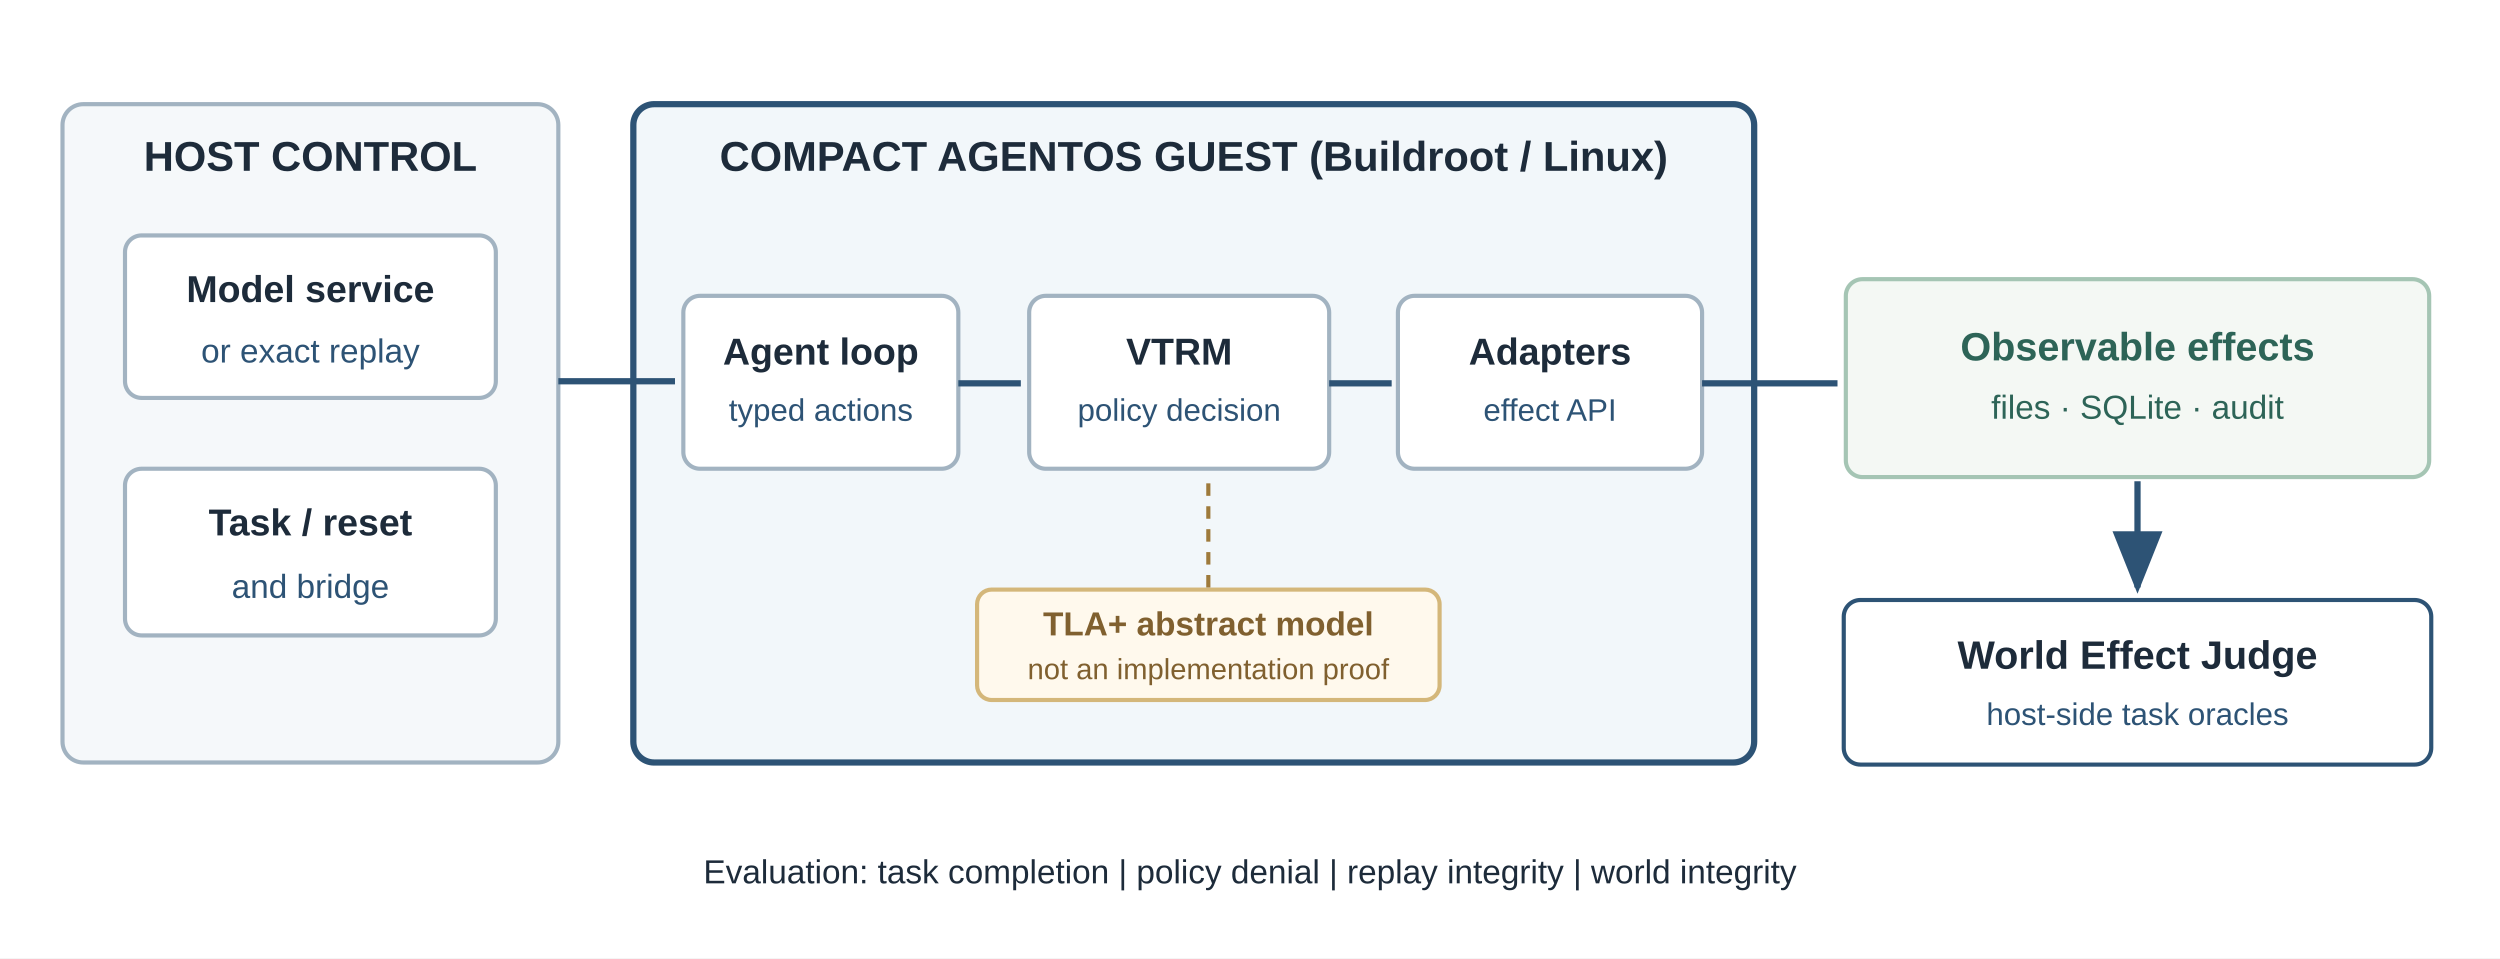
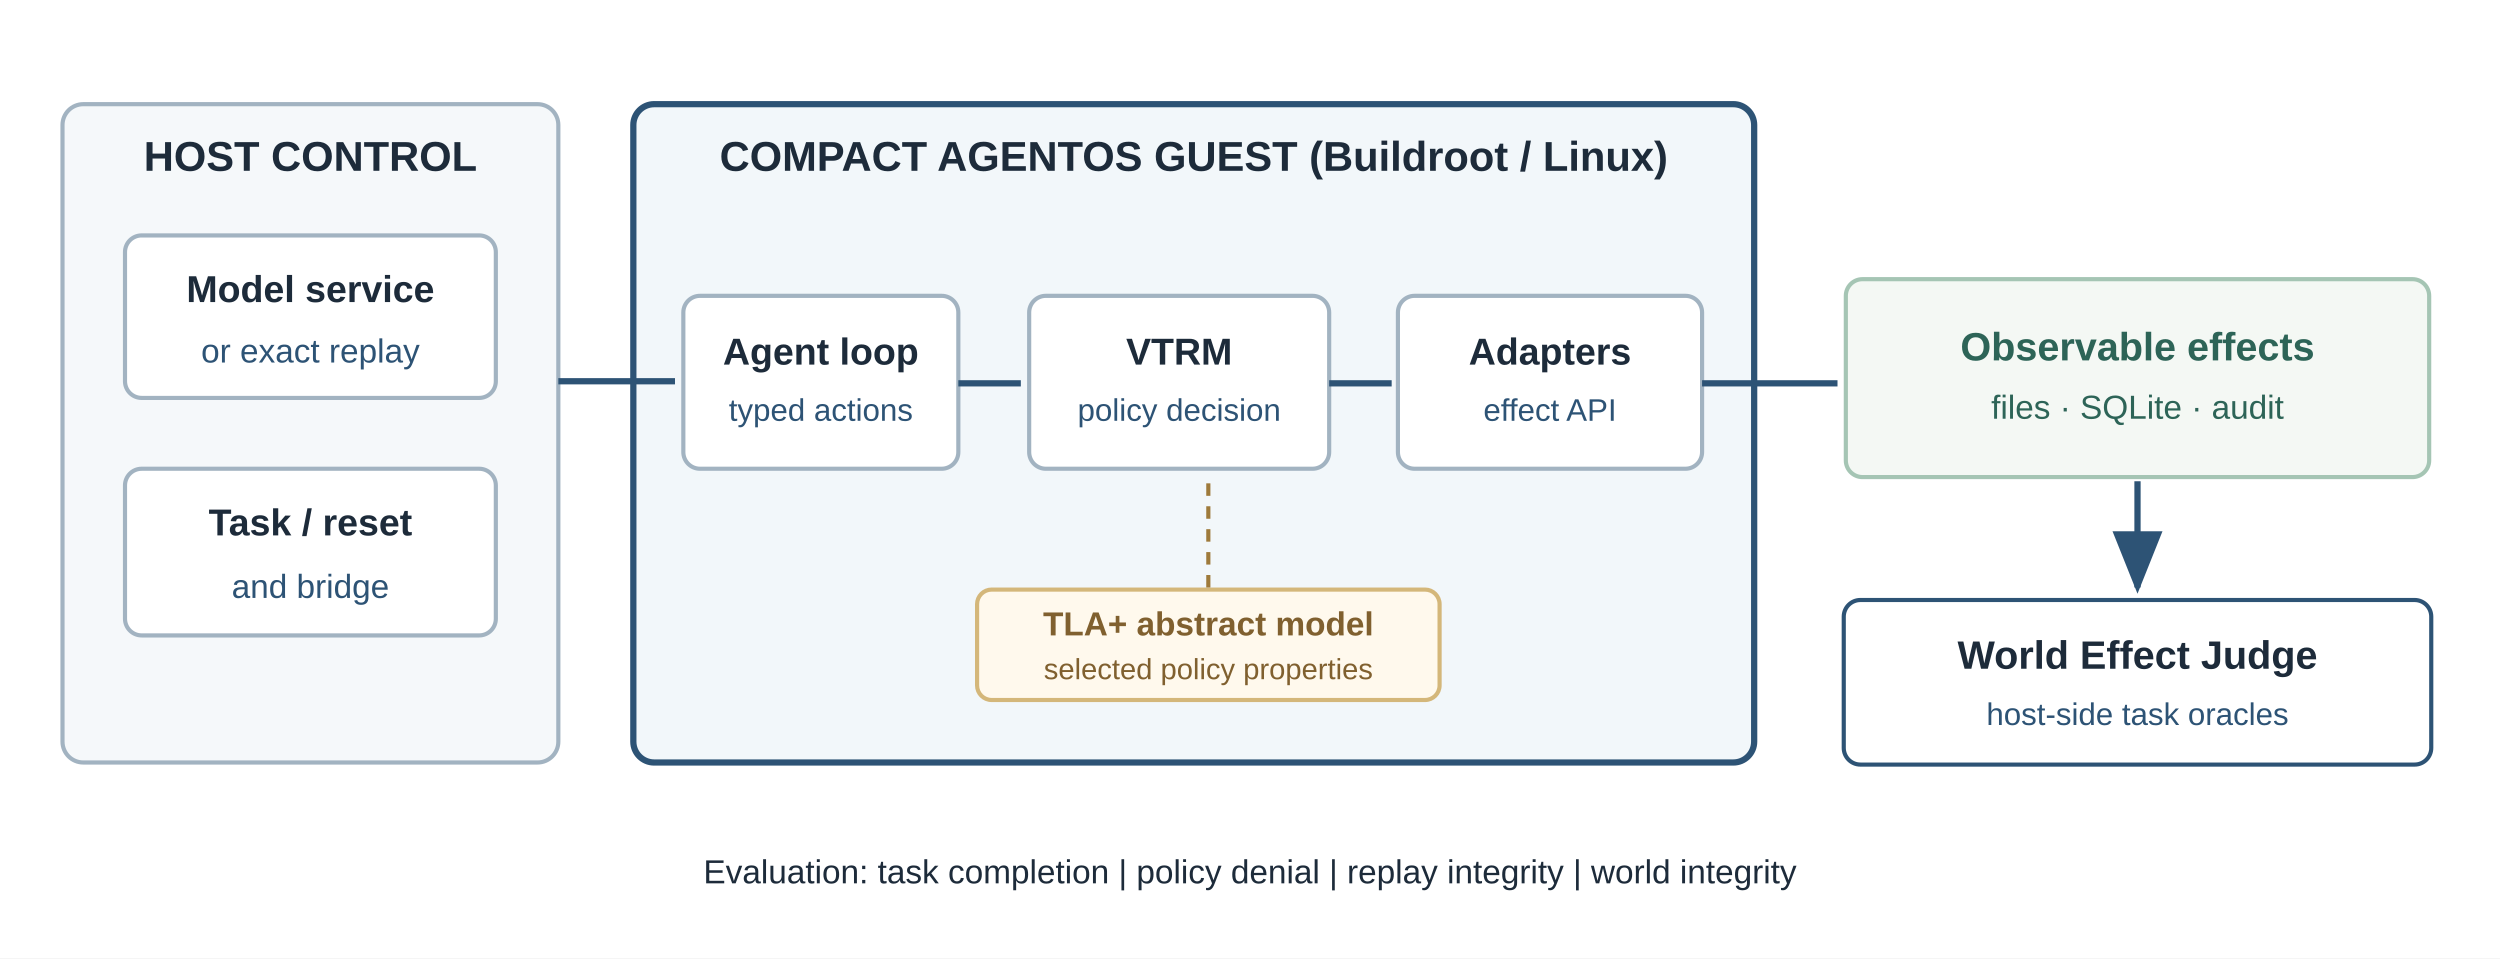
<svg xmlns="http://www.w3.org/2000/svg" width="1200" height="460" viewBox="0 0 1200 460" role="img" aria-label="AgentOS-RK architecture schematic">
  <defs>
    <marker id="arrow" markerWidth="10" markerHeight="8" refX="9" refY="4" orient="auto">
      <path d="M0 0 L10 4 L0 8 Z" fill="#2d5375" />
    </marker>
  </defs>
  <rect width="1200" height="460" fill="white" />
  <g font-family="Arial,sans-serif" stroke-width="2">
    <rect x="30" y="50" width="238" height="316" rx="10" fill="#f5f8fa" stroke="#a2b3c1" />
    <text x="149" y="82" text-anchor="middle" fill="#1d2b3a" font-weight="bold" font-size="20">HOST CONTROL</text>
    <rect x="60" y="113" width="178" height="78" rx="8" fill="#fff" stroke="#a2b3c1" />
    <text x="149" y="145" text-anchor="middle" fill="#1d2b3a" font-weight="bold" font-size="18">Model service</text>
    <text x="149" y="174" text-anchor="middle" fill="#2d5375" font-size="16">or exact replay</text>
    <rect x="60" y="225" width="178" height="80" rx="8" fill="#fff" stroke="#a2b3c1" />
    <text x="149" y="257" text-anchor="middle" fill="#1d2b3a" font-weight="bold" font-size="18">Task / reset</text>
    <text x="149" y="287" text-anchor="middle" fill="#2d5375" font-size="16">and bridge</text>
    <rect x="304" y="50" width="538" height="316" rx="10" fill="#f2f7fa" stroke="#2d5375" stroke-width="3" />
    <text x="573" y="82" text-anchor="middle" fill="#1d2b3a" font-weight="bold" font-size="20">COMPACT AGENTOS GUEST (Buildroot / Linux)</text>
    <rect x="328" y="142" width="132" height="83" rx="8" fill="white" stroke="#a2b3c1" />
    <text x="394" y="175" text-anchor="middle" fill="#1d2b3a" font-weight="bold" font-size="18">Agent loop</text>
    <text x="394" y="202" text-anchor="middle" fill="#2d5375" font-size="15">typed actions</text>
    <rect x="494" y="142" width="144" height="83" rx="8" fill="white" stroke="#a2b3c1" />
    <text x="566" y="175" text-anchor="middle" fill="#1d2b3a" font-weight="bold" font-size="18">VTRM</text>
    <text x="566" y="202" text-anchor="middle" fill="#2d5375" font-size="15">policy decision</text>
    <rect x="671" y="142" width="146" height="83" rx="8" fill="white" stroke="#a2b3c1" />
    <text x="744" y="175" text-anchor="middle" fill="#1d2b3a" font-weight="bold" font-size="18">Adapters</text>
    <text x="744" y="202" text-anchor="middle" fill="#2d5375" font-size="15">effect API</text>
    <rect x="469" y="283" width="222" height="53" rx="7" fill="#fff9ed" stroke="#d4b77a" />
    <text x="580" y="305" text-anchor="middle" fill="#80602f" font-weight="bold" font-size="16">TLA+ abstract model</text>
-     <text x="580" y="326" text-anchor="middle" fill="#80602f" font-size="14">not an implementation proof</text>
+     <text x="580" y="326" text-anchor="middle" fill="#80602f" font-size="14">selected policy properties</text>
    <rect x="886" y="134" width="280" height="95" rx="8" fill="#f4f8f4" stroke="#a5c5b4" />
    <text x="1026" y="173" text-anchor="middle" fill="#2d6457" font-weight="bold" font-size="19">Observable effects</text>
    <text x="1026" y="201" text-anchor="middle" fill="#2d6457" font-size="16">files · SQLite · audit</text>
    <rect x="885" y="288" width="282" height="79" rx="8" fill="white" stroke="#2d5375" />
    <text x="1026" y="321" text-anchor="middle" fill="#1d2b3a" font-weight="bold" font-size="19">World Effect Judge</text>
    <text x="1026" y="348" text-anchor="middle" fill="#2d5375" font-size="15">host-side task oracles</text>
    <path d="M268 183 H324 M460 184 H490 M638 184 H668 M817 184 H882 M1026 231 V282" fill="none" stroke="#2d5375" stroke-width="3" marker-end="url(#arrow)" />
    <path d="M580 282 V229" stroke="#9e7a3b" stroke-width="2" stroke-dasharray="6 5" />
    <text x="600" y="424" text-anchor="middle" fill="#1d2b3a" font-size="16">Evaluation: task completion  |  policy denial  |  replay integrity  |  world integrity</text>
  </g>
</svg>
